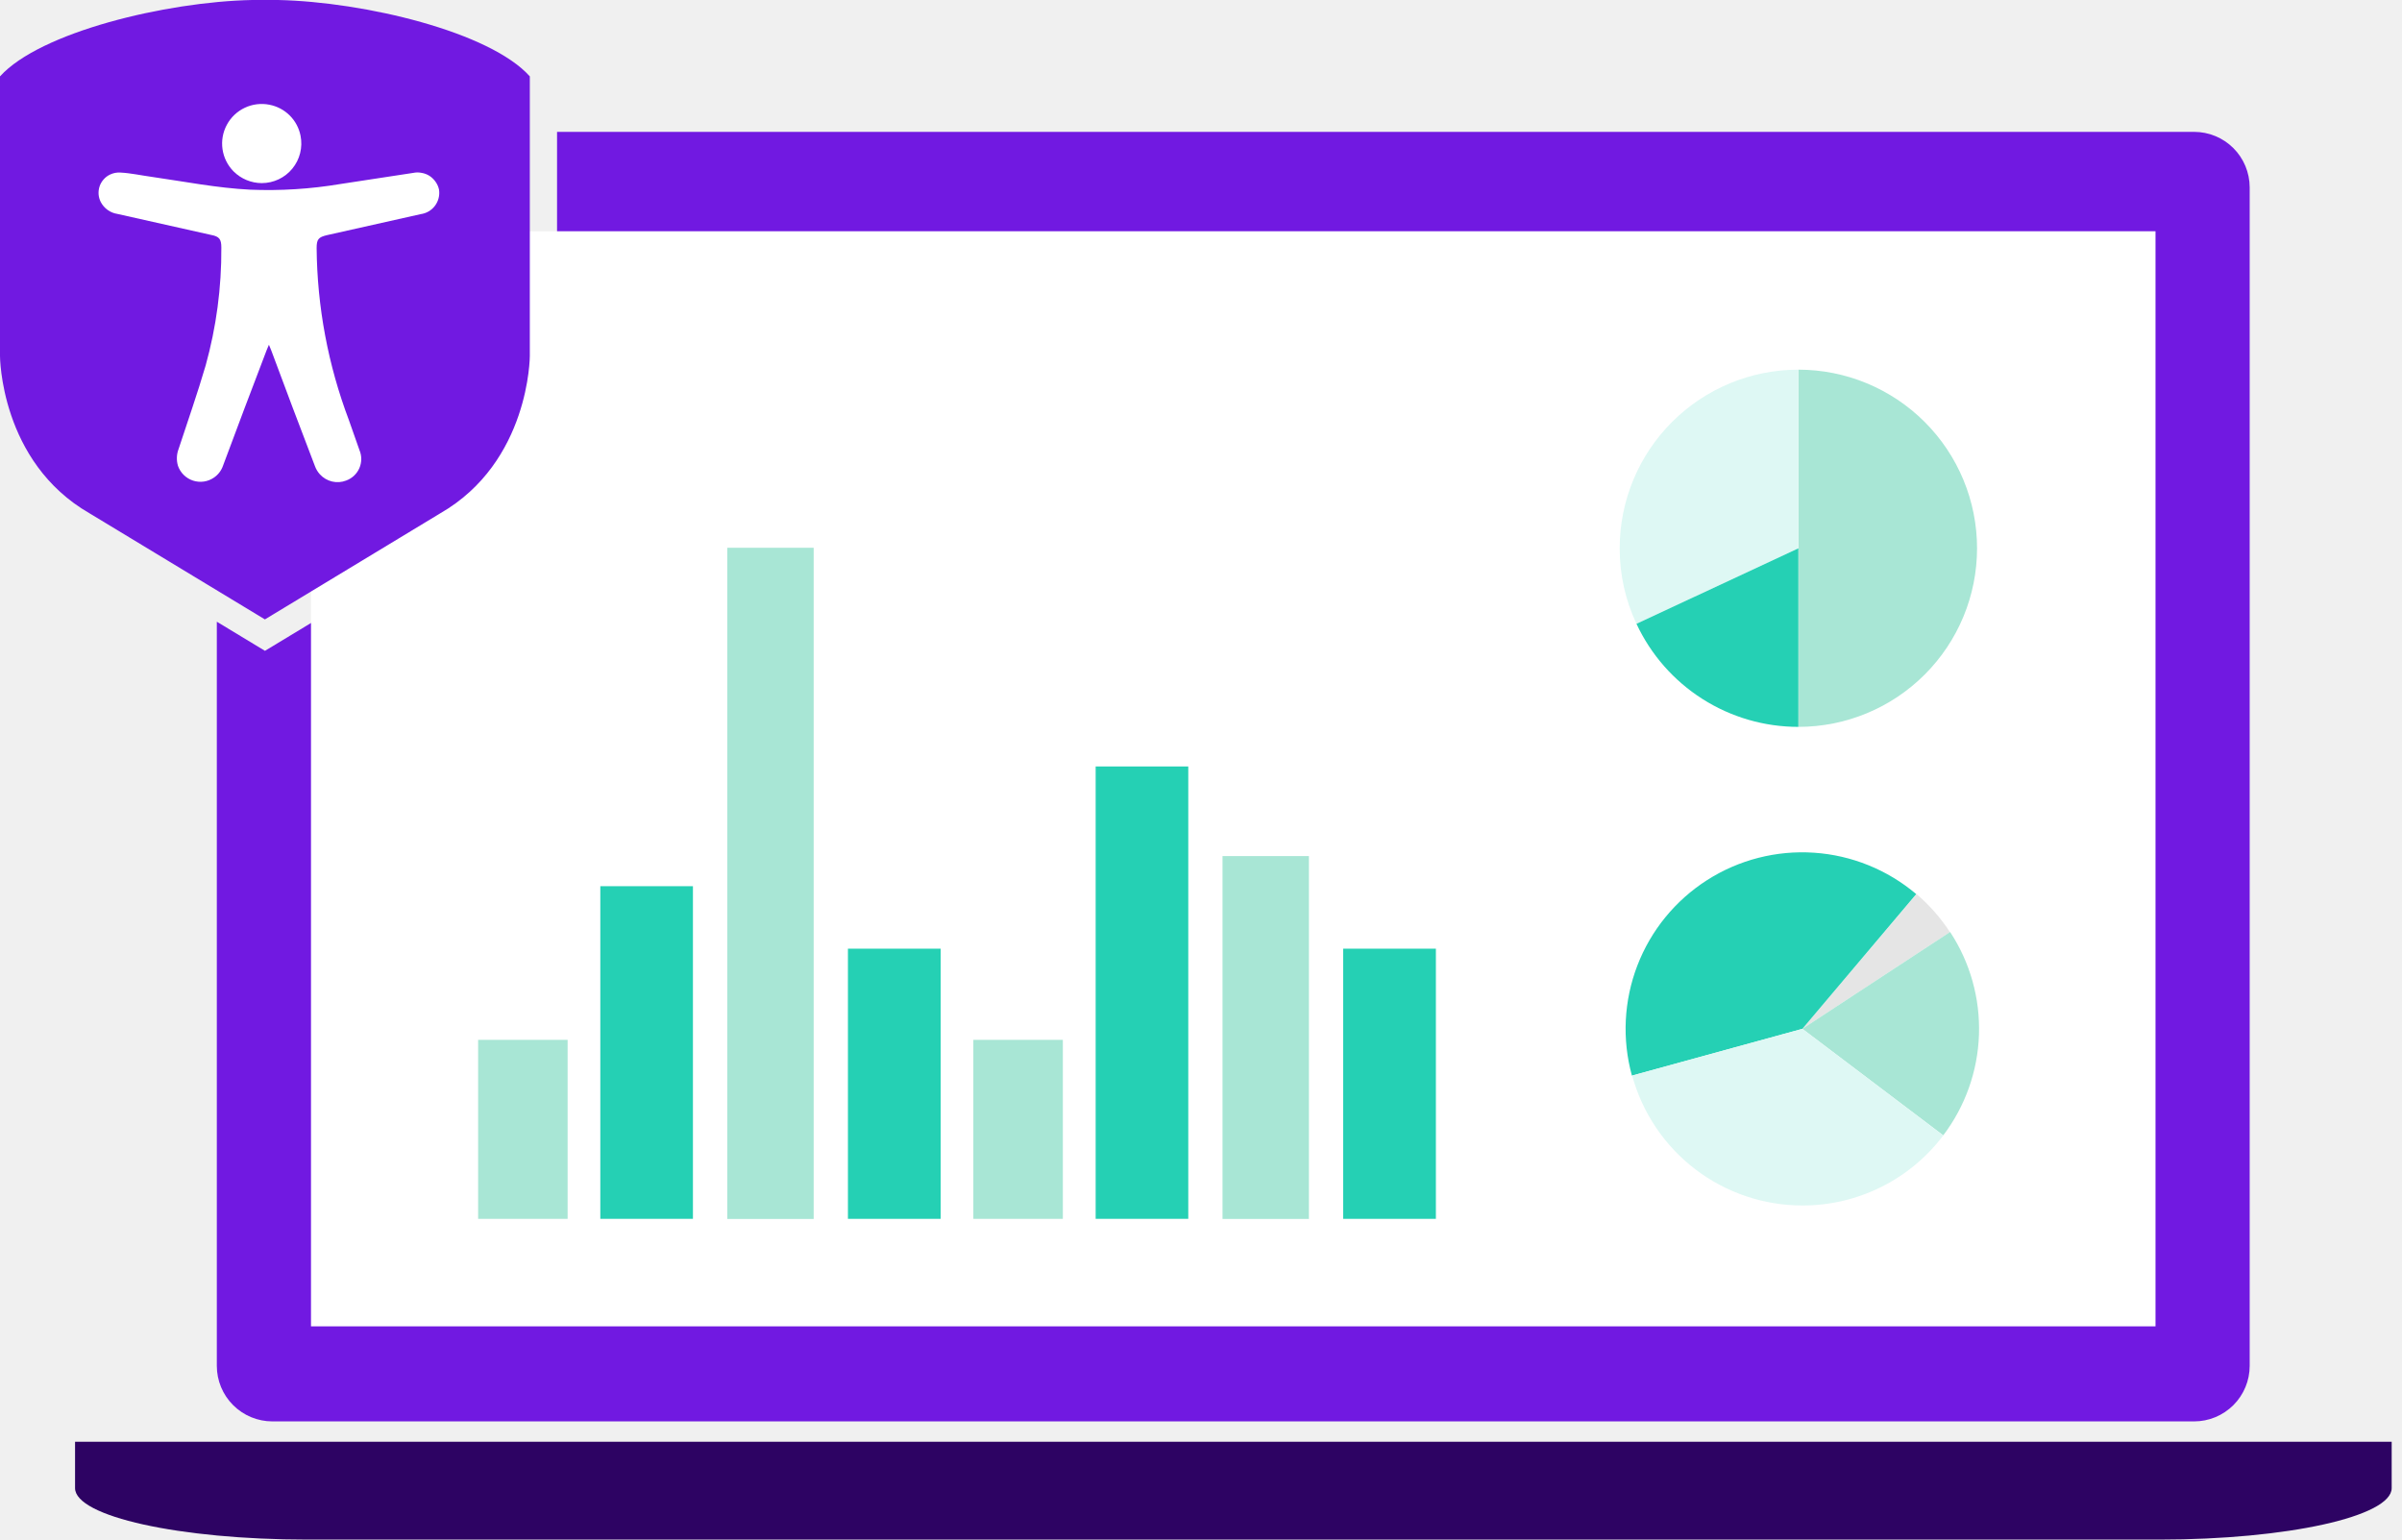
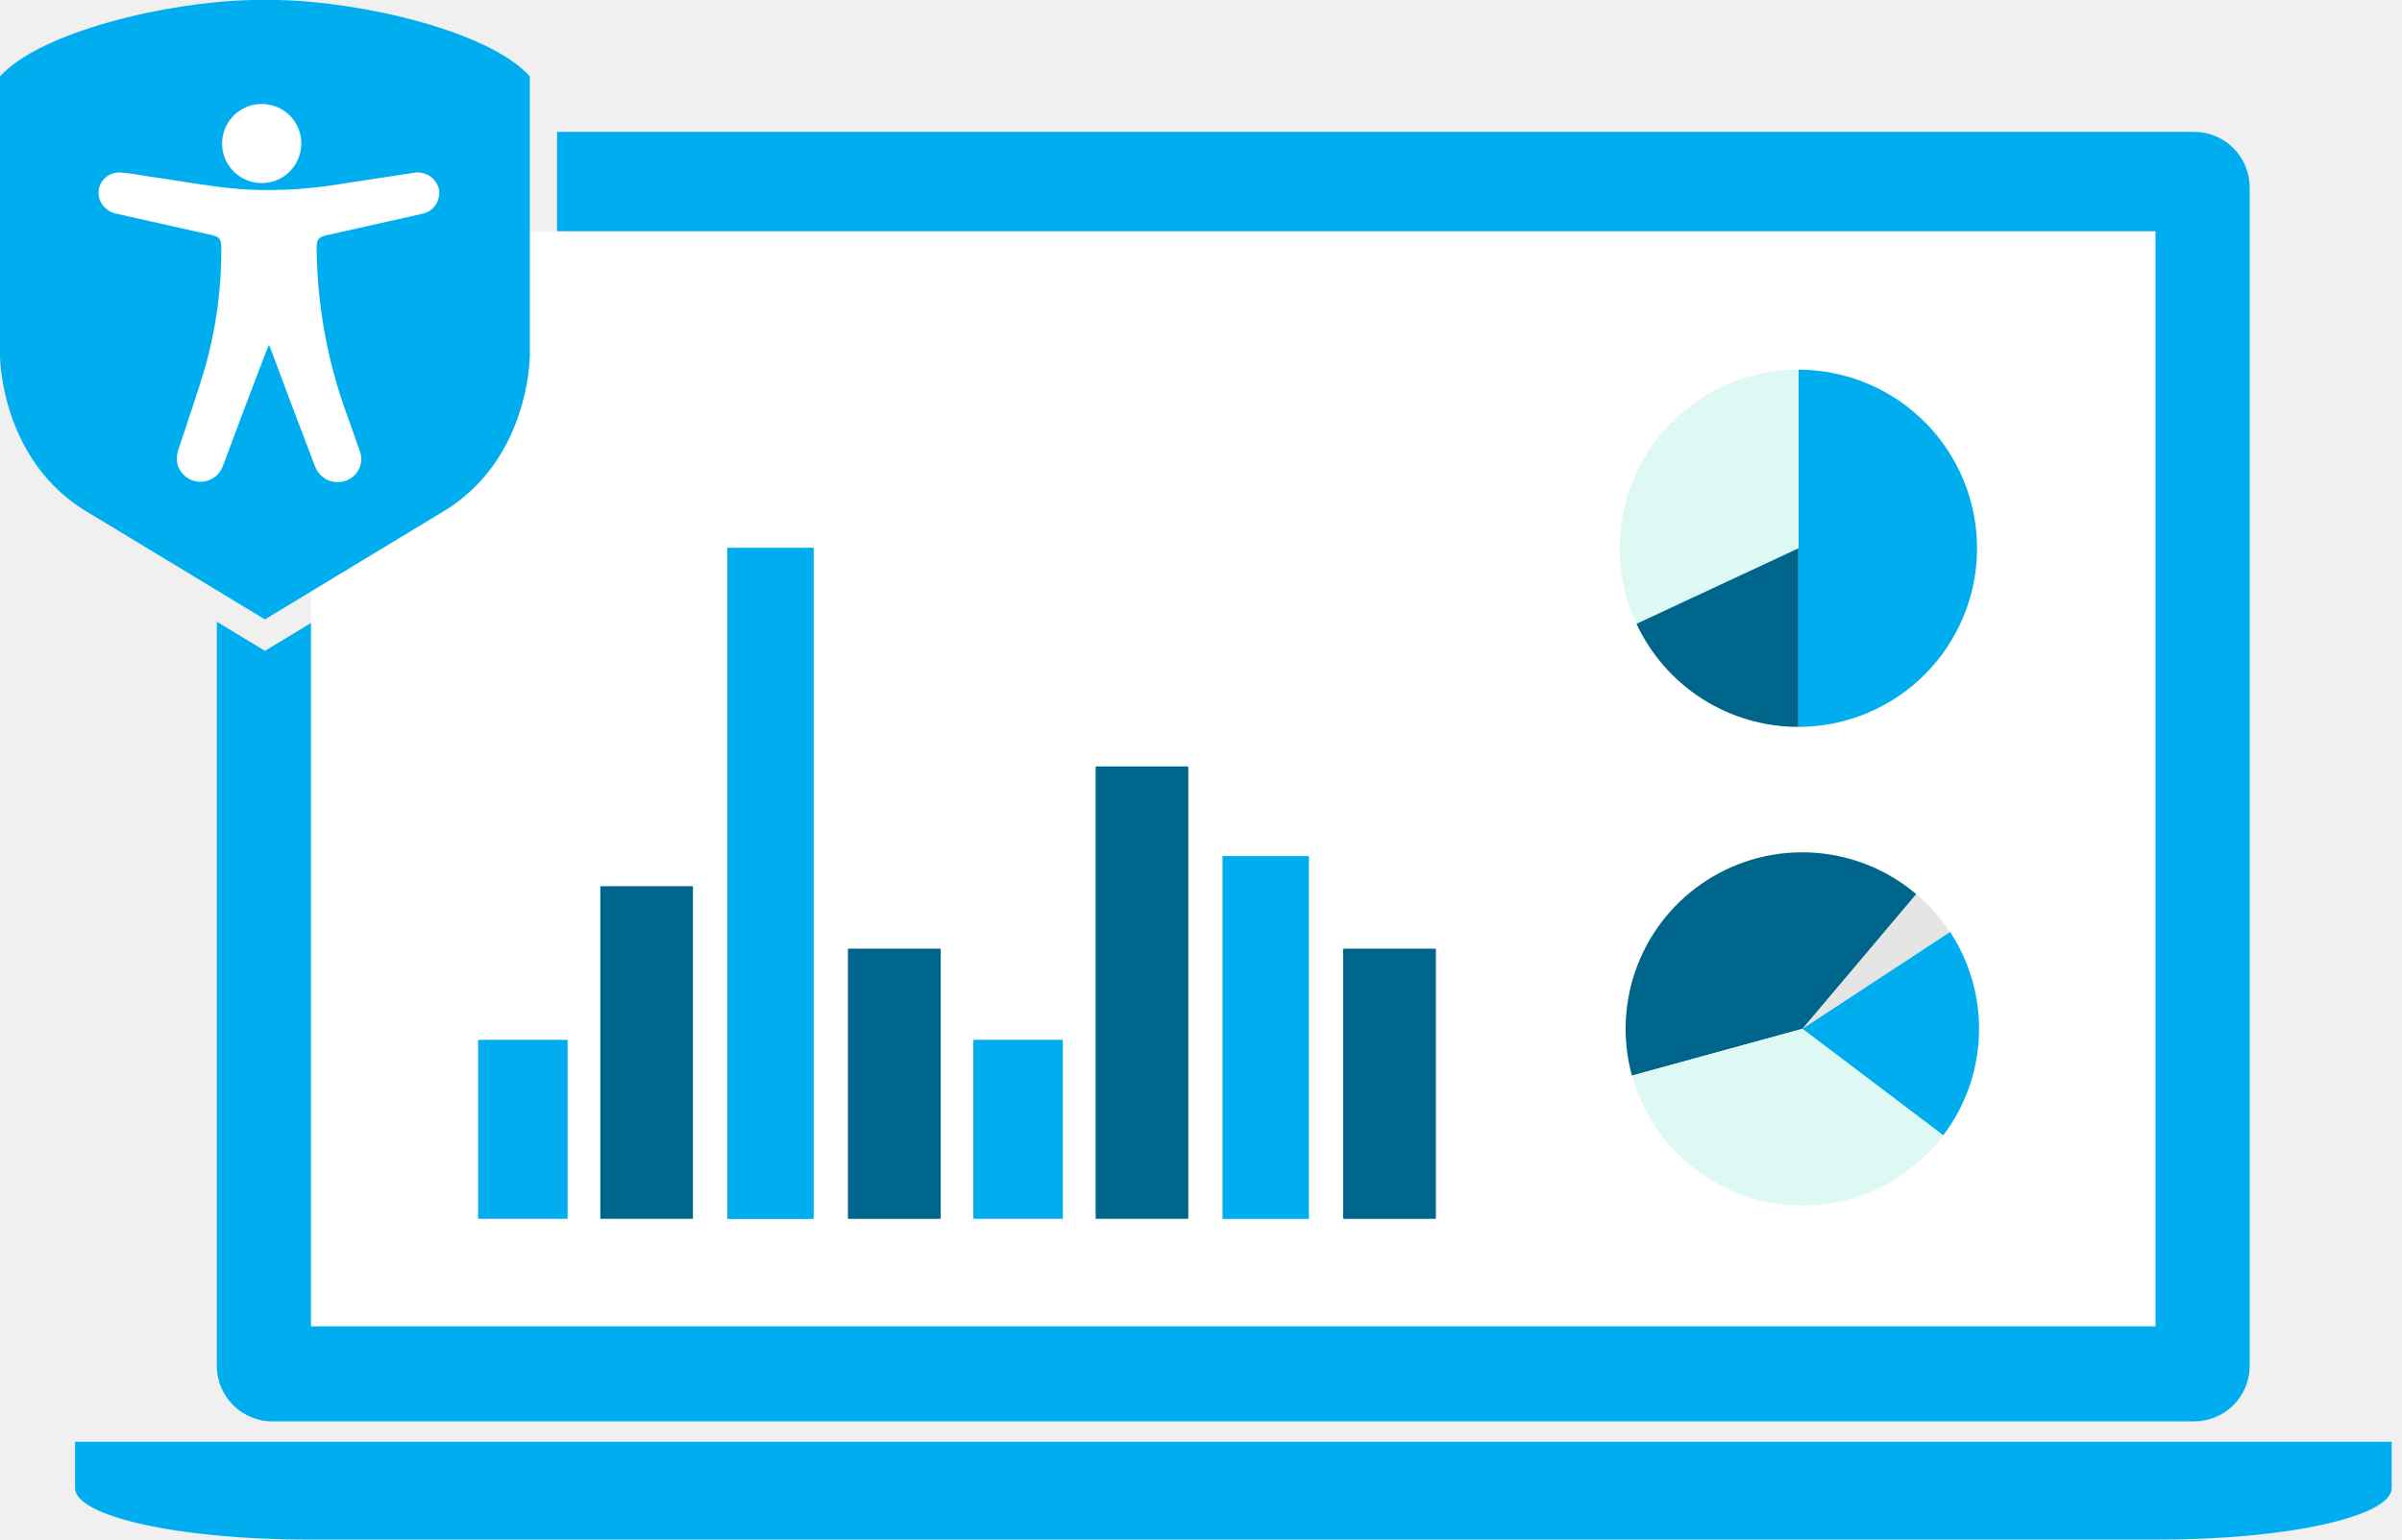
<svg xmlns="http://www.w3.org/2000/svg" width="195" height="125" viewBox="0 0 195 125" fill="none">
-   <path d="M194.162 117.057V120.821C194.162 123.122 185.677 125 175.305 125H24.95C14.578 125 6.093 123.122 6.093 120.821V117.057H194.162Z" fill="#2D0363" />
-   <path d="M178.121 10.706H45.223V29.282C45.223 29.282 45.223 38.751 37.199 43.355L21.51 52.842L17.602 50.477V110.892C17.602 112.089 18.077 113.237 18.924 114.083C19.77 114.929 20.918 115.405 22.115 115.405H178.121C179.318 115.405 180.466 114.929 181.313 114.083C182.159 113.237 182.635 112.089 182.635 110.892V15.21C182.632 14.014 182.156 12.869 181.31 12.024C180.464 11.18 179.317 10.706 178.121 10.706Z" fill="#7119E1" />
+   <path d="M194.162 117.057V120.821C194.162 123.122 185.677 125 175.305 125H24.95C14.578 125 6.093 123.122 6.093 120.821V117.057H194.162Z" fill="#00aeef" />
+   <path d="M178.121 10.706H45.223V29.282C45.223 29.282 45.223 38.751 37.199 43.355L21.51 52.842L17.602 50.477V110.892C17.602 112.089 18.077 113.237 18.924 114.083C19.77 114.929 20.918 115.405 22.115 115.405H178.121C179.318 115.405 180.466 114.929 181.313 114.083C182.159 113.237 182.635 112.089 182.635 110.892V15.21C182.632 14.014 182.156 12.869 181.31 12.024C180.464 11.18 179.317 10.706 178.121 10.706Z" fill="#00aeef" />
  <path d="M174.989 18.775H25.247V107.687H174.989V18.775Z" fill="white" />
-   <path d="M96.467 62.229H88.948V98.958H96.467V62.229Z" fill="#25D0B4" />
-   <path d="M106.261 69.505H99.247V98.967H106.261V69.505Z" fill="#A8E6D5" />
-   <path d="M116.569 77.024H109.041V98.959H116.569V77.024Z" fill="#25D0B4" />
-   <path d="M86.285 84.426H79.019V98.959H86.285V84.426Z" fill="#A8E6D5" />
-   <path d="M56.254 71.951H48.735V98.958H56.254V71.951Z" fill="#25D0B4" />
-   <path d="M66.056 44.474H59.043V98.968H66.056V44.474Z" fill="#A8E6D5" />
-   <path d="M76.365 77.024H68.837V98.959H76.365V77.024Z" fill="#25D0B4" />
-   <path d="M46.081 84.426H38.815V98.959H46.081V84.426Z" fill="#A8E6D5" />
-   <path d="M160.502 44.519C160.502 40.672 158.973 36.982 156.253 34.262C153.533 31.542 149.843 30.013 145.996 30.013V59.016C149.841 59.016 153.53 57.489 156.25 54.77C158.97 52.052 160.499 48.365 160.502 44.519Z" fill="#A8E6D5" />
+   <path d="M96.467 62.229H88.948V98.958H96.467V62.229Z" fill="#00658b" />
+   <path d="M106.261 69.505H99.247V98.967H106.261V69.505Z" fill="#00aeef" />
+   <path d="M116.569 77.024H109.041V98.959H116.569V77.024Z" fill="#00658b" />
+   <path d="M86.285 84.426H79.019V98.959H86.285V84.426Z" fill="#00aeef" />
+   <path d="M56.254 71.951H48.735V98.958H56.254V71.951Z" fill="#00658b" />
+   <path d="M66.056 44.474H59.043V98.968H66.056V44.474Z" fill="#00aeef" />
+   <path d="M76.365 77.024H68.837V98.959H76.365V77.024Z" fill="#00658b" />
+   <path d="M46.081 84.426H38.815V98.959H46.081V84.426Z" fill="#00aeef" />
+   <path d="M160.502 44.519C160.502 40.672 158.973 36.982 156.253 34.262C153.533 31.542 149.843 30.013 145.996 30.013V59.016C149.841 59.016 153.53 57.489 156.25 54.77C158.97 52.052 160.499 48.365 160.502 44.519Z" fill="#00aeef" />
  <path d="M145.996 30.013C142.149 30.013 138.459 31.542 135.739 34.262C133.019 36.982 131.49 40.672 131.49 44.519C131.486 46.638 131.952 48.731 132.853 50.648L145.996 44.519V30.013Z" fill="#DEF8F4" />
-   <path d="M145.996 59.016V44.519L132.853 50.648C134.02 53.149 135.877 55.266 138.205 56.748C140.533 58.23 143.236 59.017 145.996 59.016V59.016Z" fill="#25D0B4" />
+   <path d="M145.996 59.016V44.519L132.853 50.648C134.02 53.149 135.877 55.266 138.205 56.748C140.533 58.23 143.236 59.017 145.996 59.016V59.016Z" fill="#00658b" />
  <path d="M158.299 75.679C157.549 74.525 156.637 73.486 155.591 72.592L146.321 83.532L158.299 75.679Z" fill="#E5E5E5" />
-   <path d="M158.299 75.679L146.321 83.532L157.758 92.18C159.544 89.822 160.557 86.969 160.657 84.013C160.757 81.058 159.94 78.143 158.317 75.67L158.299 75.679Z" fill="#A8E6D5" />
-   <path d="M155.564 72.592C153.227 70.614 150.318 69.437 147.264 69.232C144.21 69.027 141.17 69.806 138.59 71.454C136.01 73.101 134.025 75.532 132.926 78.389C131.827 81.246 131.672 84.38 132.483 87.332L146.321 83.532L155.564 72.592Z" fill="#25D0B4" />
+   <path d="M158.299 75.679L146.321 83.532L157.758 92.18C159.544 89.822 160.557 86.969 160.657 84.013C160.757 81.058 159.94 78.143 158.317 75.67L158.299 75.679Z" fill="#00aeef" />
+   <path d="M155.564 72.592C153.227 70.614 150.318 69.437 147.264 69.232C144.21 69.027 141.17 69.806 138.59 71.454C136.01 73.101 134.025 75.532 132.926 78.389C131.827 81.246 131.672 84.38 132.483 87.332L146.321 83.532L155.564 72.592Z" fill="#00658b" />
  <path d="M146.321 97.875C148.537 97.878 150.724 97.366 152.709 96.379C154.694 95.392 156.422 93.957 157.758 92.189L146.321 83.532L132.501 87.323C133.33 90.353 135.132 93.027 137.628 94.934C140.125 96.84 143.179 97.874 146.321 97.875V97.875Z" fill="#DEF8F4" />
-   <path d="M21.51 50.287L35.727 41.685C43.012 37.505 43.012 28.903 43.012 28.903V6.201C39.78 2.591 29.616 0.153 22.576 0H20.472C13.431 0.144 3.241 2.618 0 6.201V28.903C0 28.903 6.88673e-06 37.505 7.284 41.685L21.501 50.287" fill="#7119E1" />
+   <path d="M21.51 50.287L35.727 41.685C43.012 37.505 43.012 28.903 43.012 28.903V6.201C39.78 2.591 29.616 0.153 22.576 0H20.472C13.431 0.144 3.241 2.618 0 6.201V28.903C0 28.903 6.88673e-06 37.505 7.284 41.685L21.501 50.287" fill="#00aeef" />
  <path d="M21.832 27.992C21.751 28.182 21.697 28.299 21.652 28.417C20.448 31.558 19.266 34.69 18.104 37.813C17.968 38.207 17.709 38.546 17.364 38.779C17.119 38.947 16.839 39.056 16.545 39.098C16.251 39.14 15.952 39.114 15.67 39.021C15.388 38.928 15.131 38.772 14.919 38.564C14.707 38.356 14.546 38.102 14.448 37.822C14.312 37.369 14.332 36.883 14.503 36.441C15.243 34.185 16.037 31.928 16.696 29.671C17.561 26.556 17.989 23.336 17.969 20.103C17.969 19.417 17.806 19.2 17.138 19.074L9.529 17.368C9.242 17.325 8.969 17.214 8.735 17.043C8.5 16.873 8.308 16.651 8.175 16.393C8.078 16.198 8.02 15.987 8.003 15.77C7.99 15.553 8.017 15.336 8.085 15.13C8.155 14.923 8.265 14.733 8.41 14.57C8.555 14.403 8.733 14.268 8.933 14.173C9.194 14.047 9.484 13.991 9.773 14.01C10.63 14.055 11.479 14.245 12.336 14.362C14.981 14.741 17.617 15.265 20.307 15.4C22.759 15.5 25.215 15.346 27.636 14.94L33.549 14.037C33.775 13.988 34.009 13.988 34.235 14.037C34.467 14.075 34.688 14.161 34.885 14.29C35.077 14.42 35.242 14.585 35.372 14.777C35.506 14.967 35.598 15.182 35.643 15.409C35.676 15.637 35.664 15.869 35.606 16.092C35.549 16.315 35.449 16.524 35.31 16.708C35.172 16.892 34.998 17.047 34.8 17.163C34.601 17.279 34.382 17.355 34.153 17.386L26.544 19.092C25.849 19.255 25.705 19.435 25.705 20.139C25.748 24.912 26.634 29.639 28.322 34.103C28.611 34.916 28.9 35.728 29.18 36.541C29.278 36.773 29.329 37.023 29.328 37.275C29.326 37.527 29.274 37.776 29.174 38.008C29.073 38.239 28.927 38.448 28.743 38.621C28.559 38.794 28.343 38.927 28.106 39.014C27.741 39.158 27.341 39.186 26.959 39.095C26.577 39.003 26.231 38.799 25.966 38.508C25.793 38.316 25.659 38.092 25.569 37.849C24.366 34.714 23.183 31.582 22.022 28.453L21.832 27.992Z" fill="white" />
  <path d="M21.248 14.867C21.724 14.867 22.194 14.761 22.623 14.558C23.053 14.354 23.433 14.058 23.734 13.69C24.035 13.322 24.251 12.892 24.366 12.43C24.481 11.969 24.492 11.488 24.399 11.021C24.277 10.398 23.971 9.824 23.521 9.375C23.07 8.927 22.496 8.623 21.871 8.503C21.196 8.369 20.496 8.455 19.873 8.749C19.251 9.043 18.739 9.529 18.414 10.135C18.088 10.742 17.966 11.437 18.065 12.118C18.165 12.799 18.48 13.431 18.965 13.919C19.572 14.523 20.392 14.863 21.248 14.867Z" fill="white" />
</svg>
